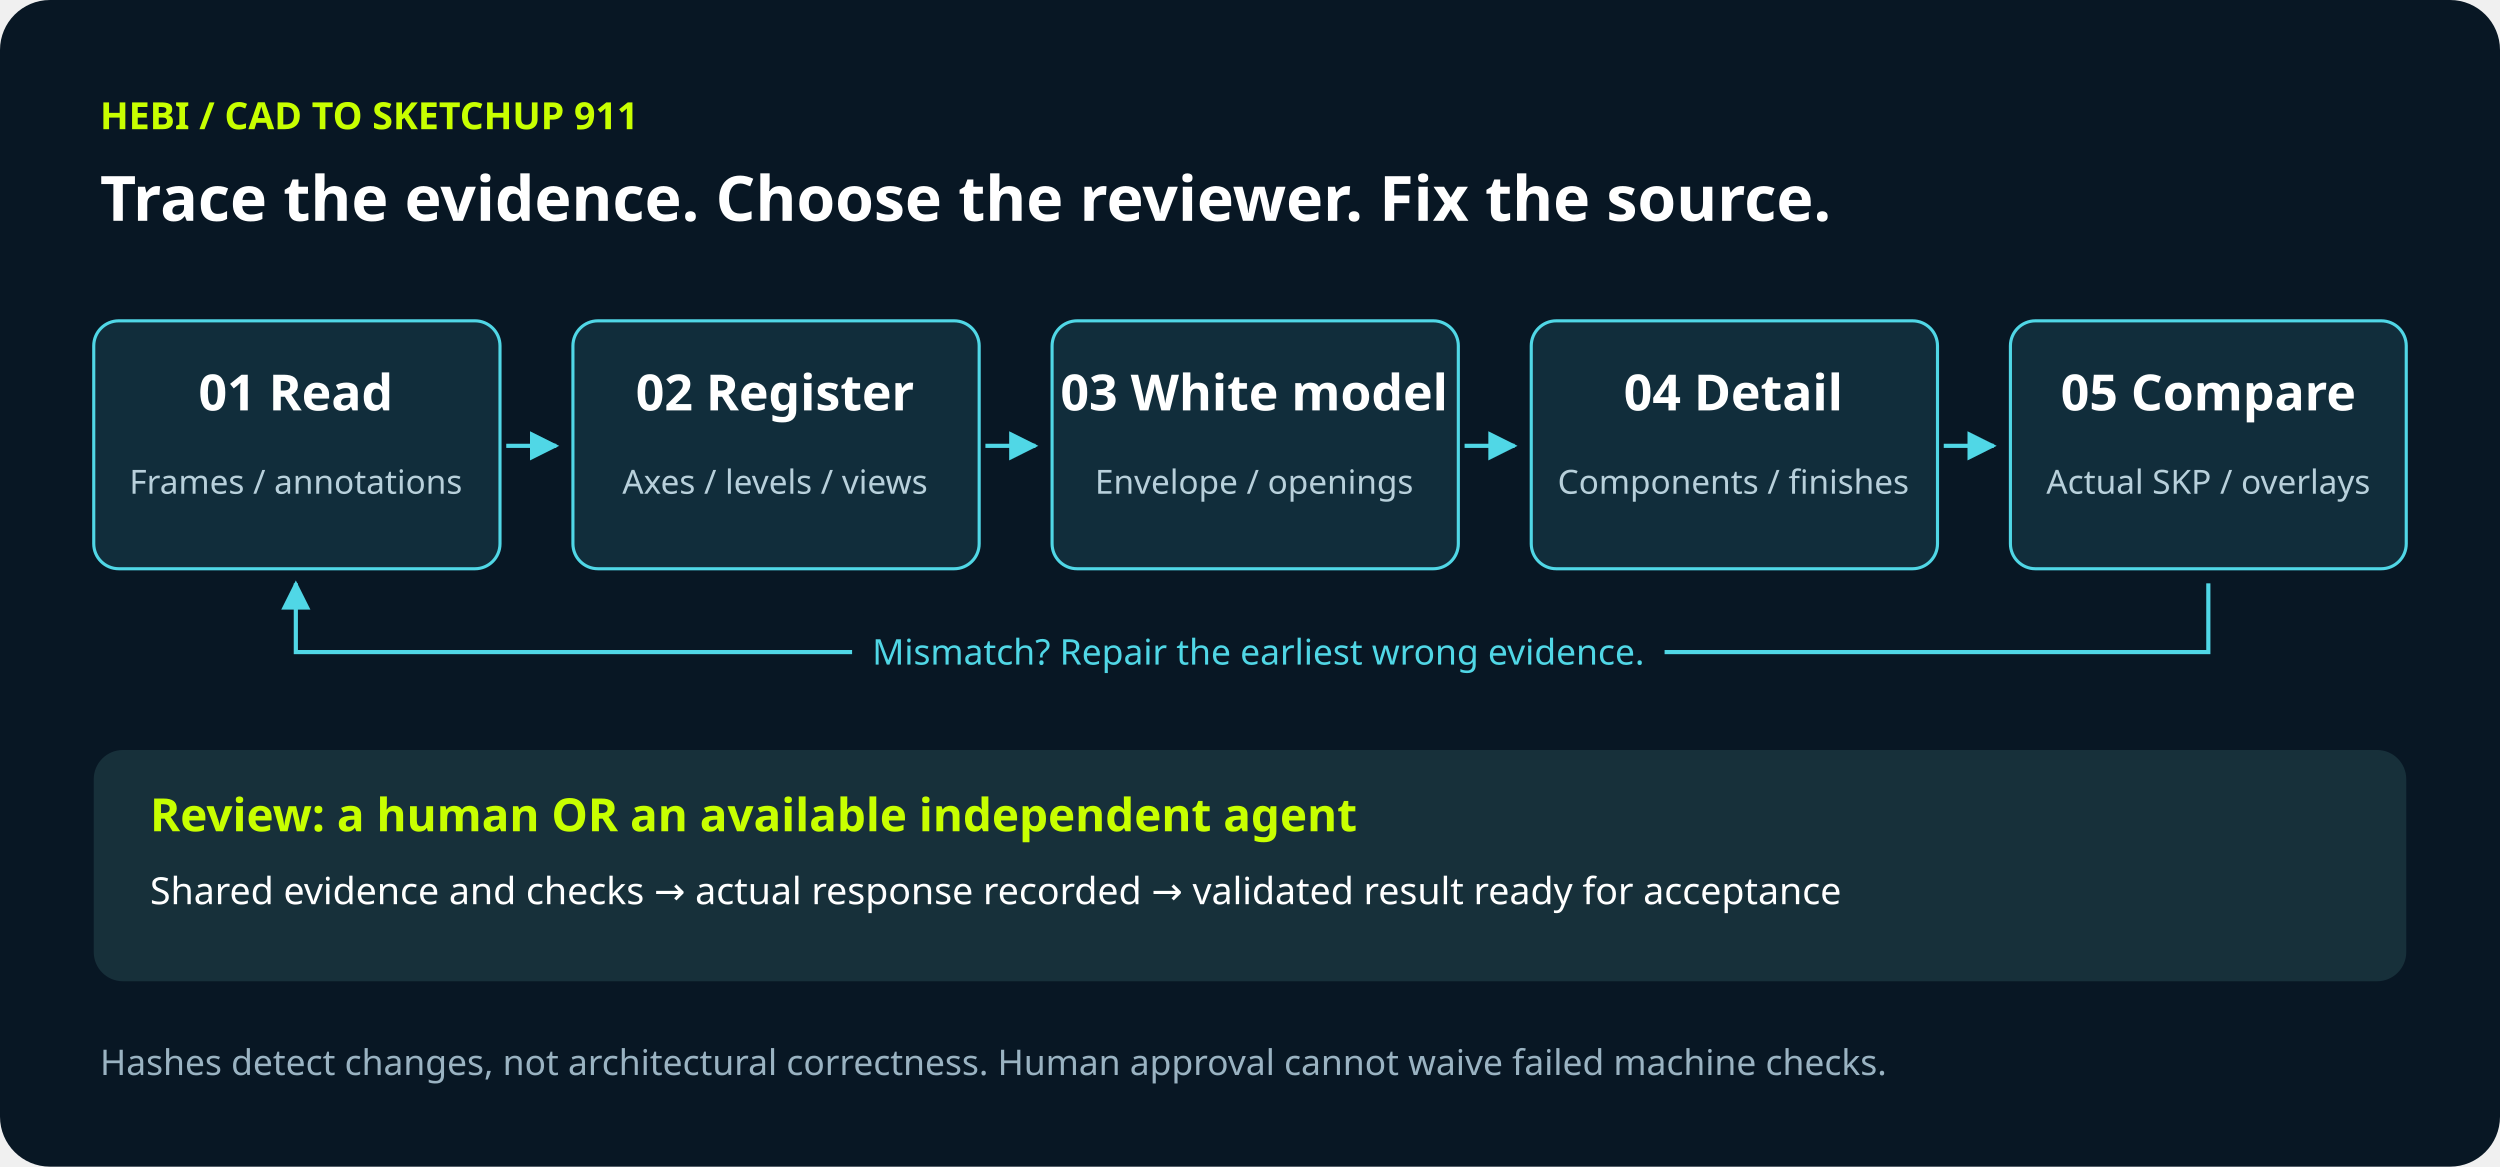
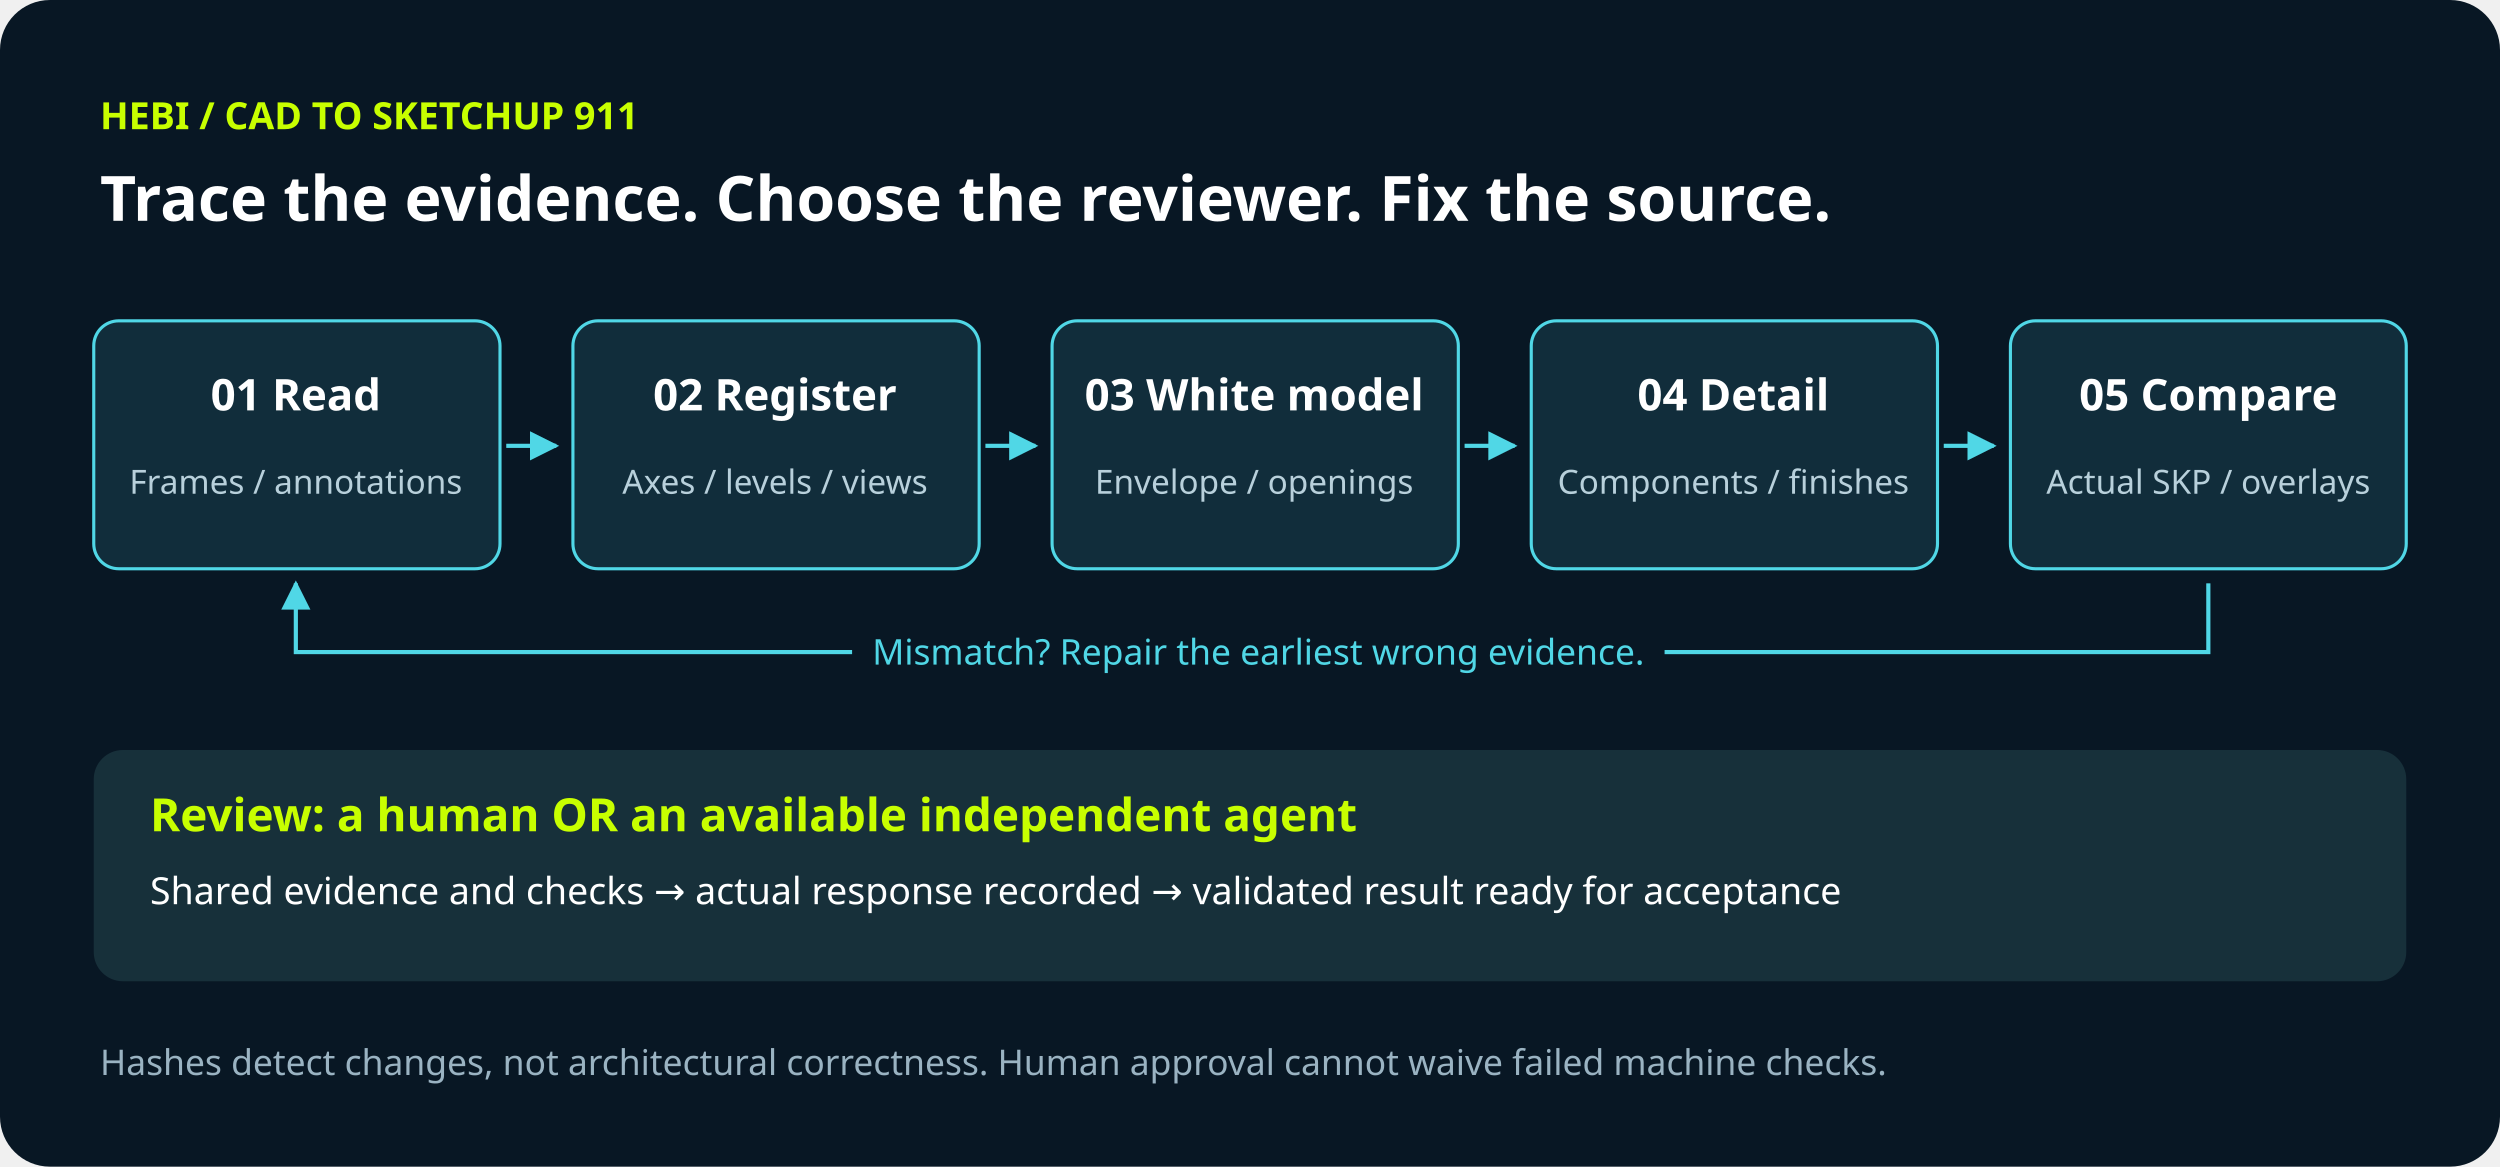
<svg xmlns="http://www.w3.org/2000/svg" width="1200" height="560" viewBox="0 0 1200 560" role="img" aria-labelledby="title desc">
  <defs>
    <marker id="arrow" viewBox="0 0 10 10" refX="9" refY="5" markerWidth="7" markerHeight="7" orient="auto-start-reverse">
      <path d="M0 0L10 5L0 10Z" fill="#50d7e6" />
    </marker>
  </defs>
  <rect width="1200" height="560" rx="24" fill="#081724" />
  <g font-family="Microsoft YaHei, sans-serif">
    <text x="48" y="62" fill="#c8ff00" font-size="18" font-weight="bold">HEBI / CAD TO SKETCHUP 911</text>
    <text x="48" y="106" fill="#ffffff" font-size="30" font-weight="bold">Trace the evidence. Choose the reviewer. Fix the source.</text>
    <g fill="#112d3b" stroke="#50d7e6" stroke-width="1.5">
      <rect x="45" y="154" width="195" height="119" rx="12" />
      <rect x="275" y="154" width="195" height="119" rx="12" />
      <rect x="505" y="154" width="195" height="119" rx="12" />
      <rect x="735" y="154" width="195" height="119" rx="12" />
      <rect x="965" y="154" width="190" height="119" rx="12" />
    </g>
-     <g fill="#fff" font-size="24" font-weight="bold" text-anchor="middle">
+     <g fill="#fff" font-size="21" font-weight="bold" text-anchor="middle">
      <text x="142" y="197">01 Read</text>
      <text x="372" y="197">02 Register</text>
      <text x="602" y="197">03 White model</text>
      <text x="832" y="197">04 Detail</text>
      <text x="1060" y="197">05 Compare</text>
    </g>
    <g fill="#b8d0db" font-size="16" text-anchor="middle">
      <text x="142" y="237">Frames / annotations</text>
      <text x="372" y="237">Axes / levels / views</text>
      <text x="602" y="237">Envelope / openings</text>
      <text x="832" y="237">Components / finishes</text>
      <text x="1060" y="237">Actual SKP / overlays</text>
    </g>
    <g stroke="#50d7e6" stroke-width="2" fill="none" marker-end="url(#arrow)">
      <path d="M243 214H267" />
      <path d="M473 214H497" />
      <path d="M703 214H727" />
      <path d="M933 214H957" />
      <path d="M1060 280V313H142V280" />
    </g>
    <rect x="409" y="294" width="390" height="37" rx="10" fill="#081724" />
    <text x="604" y="319" text-anchor="middle" fill="#50d7e6" font-size="17">Mismatch? Repair the earliest wrong evidence.</text>
    <rect x="45" y="360" width="1110" height="111" rx="14" fill="#17303a" />
    <text x="72" y="399" fill="#c8ff00" font-size="22" font-weight="bold">Review: a human OR an available independent agent</text>
    <text x="72" y="434" fill="#fff" font-size="18">Shared evidence and checks → actual response recorded → validated result ready for acceptance</text>
    <text x="48" y="516" fill="#9ab3c2" font-size="17">Hashes detect changes, not architectural correctness. Human approval cannot waive failed machine checks.</text>
  </g>
</svg>
